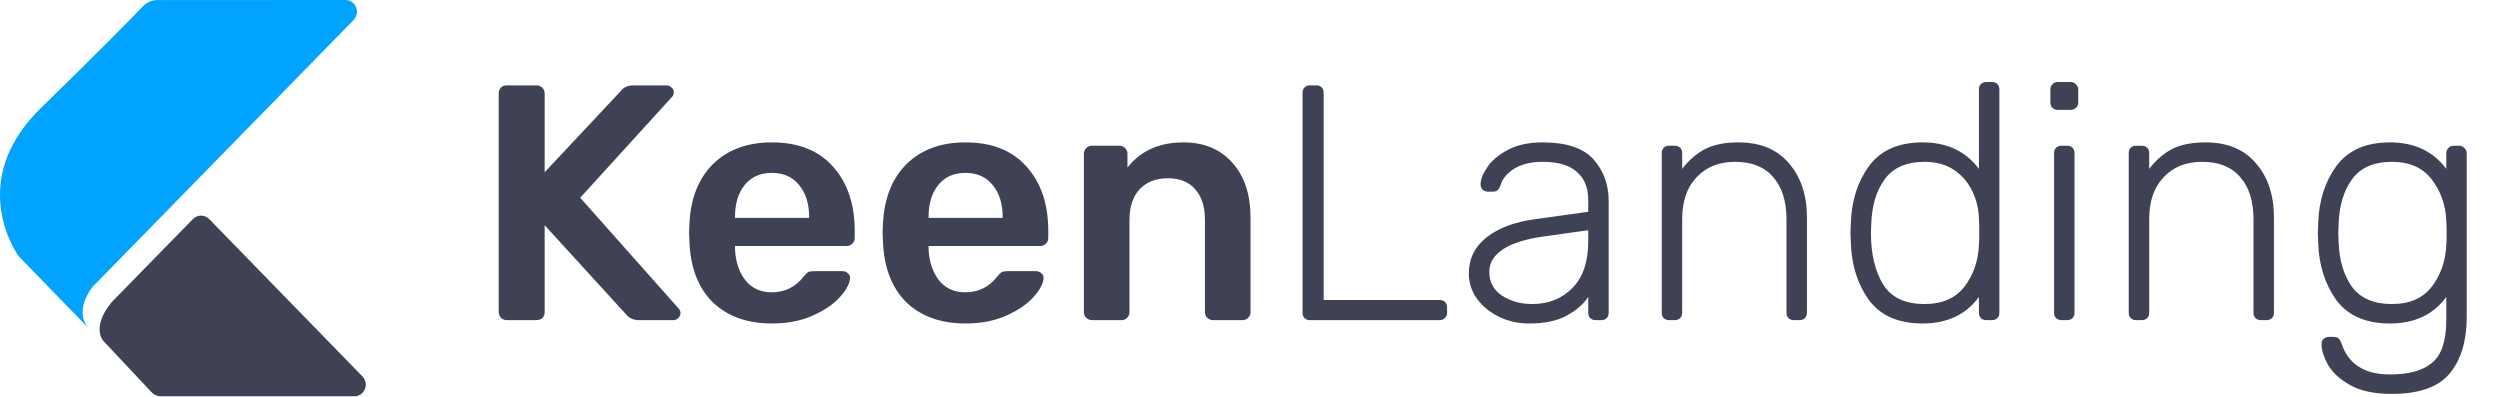
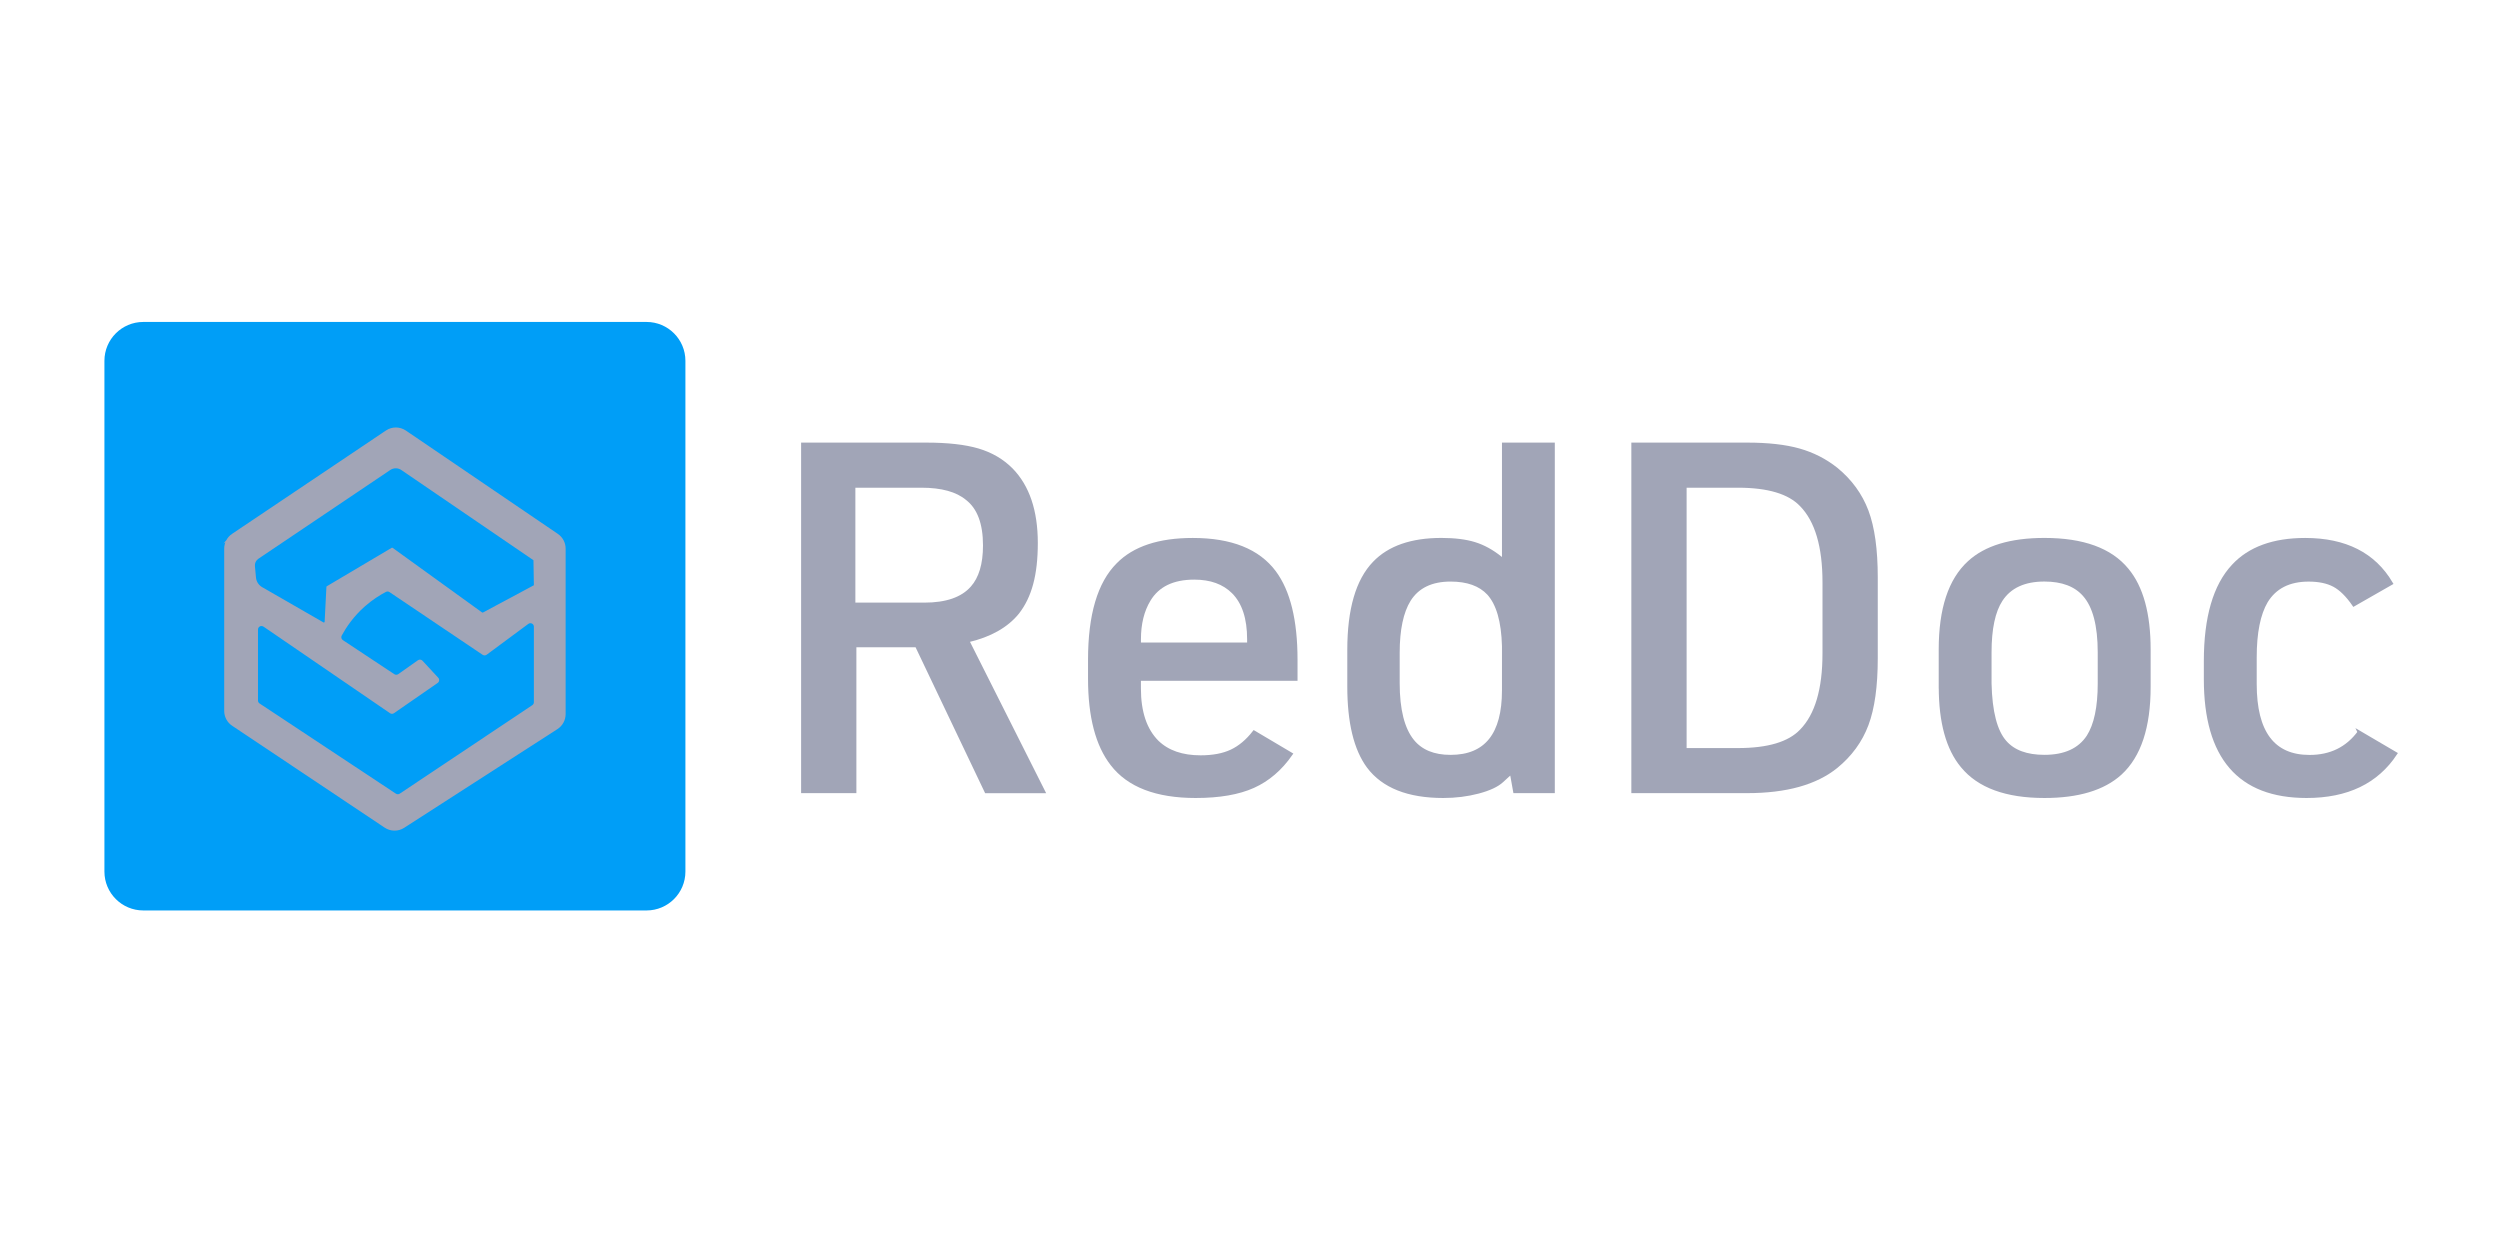
- <svg xmlns="http://www.w3.org/2000/svg" width="164" height="26" viewBox="0 0 164 26" fill="none">
-   <path d="M33.244 21C33.097 21 32.973 20.949 32.87 20.846C32.767 20.743 32.716 20.619 32.716 20.472V6.15C32.716 5.989 32.76 5.857 32.848 5.754C32.951 5.651 33.083 5.6 33.244 5.6H35.18C35.341 5.6 35.473 5.651 35.576 5.754C35.679 5.857 35.73 5.989 35.73 6.15V11.298L40.702 5.996C40.893 5.732 41.179 5.6 41.56 5.6H43.738C43.855 5.6 43.958 5.644 44.046 5.732C44.149 5.82 44.2 5.93 44.2 6.062C44.2 6.165 44.171 6.253 44.112 6.326L38.062 12.97L44.53 20.252C44.603 20.34 44.64 20.435 44.64 20.538C44.64 20.67 44.589 20.78 44.486 20.868C44.398 20.956 44.295 21 44.178 21H41.912C41.545 21 41.259 20.868 41.054 20.604L35.73 14.774V20.472C35.73 20.633 35.679 20.765 35.576 20.868C35.473 20.956 35.341 21 35.18 21H33.244ZM50.636 21.22C49.008 21.22 47.71 20.751 46.742 19.812C45.788 18.859 45.282 17.524 45.224 15.808L45.202 15.258L45.224 14.708C45.297 13.036 45.81 11.723 46.764 10.77C47.732 9.817 49.023 9.34 50.636 9.34C52.367 9.34 53.701 9.868 54.64 10.924C55.593 11.98 56.07 13.388 56.07 15.148V15.61C56.07 15.757 56.019 15.881 55.916 15.984C55.813 16.087 55.681 16.138 55.52 16.138H48.216V16.314C48.245 17.121 48.465 17.803 48.876 18.36C49.301 18.903 49.88 19.174 50.614 19.174C51.479 19.174 52.176 18.837 52.704 18.162C52.836 18.001 52.938 17.898 53.012 17.854C53.1 17.81 53.224 17.788 53.386 17.788H55.278C55.41 17.788 55.52 17.832 55.608 17.92C55.711 17.993 55.762 18.089 55.762 18.206C55.762 18.558 55.549 18.976 55.124 19.46C54.713 19.929 54.119 20.34 53.342 20.692C52.565 21.044 51.663 21.22 50.636 21.22ZM53.078 14.29V14.224C53.078 13.359 52.858 12.662 52.418 12.134C51.992 11.606 51.398 11.342 50.636 11.342C49.873 11.342 49.279 11.606 48.854 12.134C48.428 12.662 48.216 13.359 48.216 14.224V14.29H53.078ZM63.333 21.22C61.705 21.22 60.407 20.751 59.439 19.812C58.486 18.859 57.98 17.524 57.921 15.808L57.899 15.258L57.921 14.708C57.995 13.036 58.508 11.723 59.461 10.77C60.429 9.817 61.72 9.34 63.333 9.34C65.064 9.34 66.398 9.868 67.337 10.924C68.29 11.98 68.767 13.388 68.767 15.148V15.61C68.767 15.757 68.716 15.881 68.613 15.984C68.51 16.087 68.379 16.138 68.217 16.138H60.913V16.314C60.943 17.121 61.163 17.803 61.573 18.36C61.998 18.903 62.578 19.174 63.311 19.174C64.177 19.174 64.873 18.837 65.401 18.162C65.533 18.001 65.636 17.898 65.709 17.854C65.797 17.81 65.922 17.788 66.083 17.788H67.975C68.107 17.788 68.217 17.832 68.305 17.92C68.408 17.993 68.459 18.089 68.459 18.206C68.459 18.558 68.246 18.976 67.821 19.46C67.41 19.929 66.817 20.34 66.039 20.692C65.262 21.044 64.36 21.22 63.333 21.22ZM65.775 14.29V14.224C65.775 13.359 65.555 12.662 65.115 12.134C64.69 11.606 64.096 11.342 63.333 11.342C62.571 11.342 61.977 11.606 61.551 12.134C61.126 12.662 60.913 13.359 60.913 14.224V14.29H65.775ZM71.63 21C71.484 21 71.359 20.949 71.256 20.846C71.154 20.743 71.102 20.619 71.102 20.472V10.088C71.102 9.941 71.154 9.817 71.256 9.714C71.359 9.611 71.484 9.56 71.63 9.56H73.434C73.581 9.56 73.706 9.611 73.808 9.714C73.911 9.817 73.962 9.941 73.962 10.088V10.99C74.828 9.89 76.052 9.34 77.636 9.34C78.986 9.34 80.056 9.787 80.848 10.682C81.64 11.562 82.036 12.765 82.036 14.29V20.472C82.036 20.619 81.985 20.743 81.882 20.846C81.794 20.949 81.67 21 81.508 21H79.572C79.426 21 79.301 20.949 79.198 20.846C79.096 20.743 79.044 20.619 79.044 20.472V14.422C79.044 13.557 78.832 12.889 78.406 12.42C77.996 11.936 77.394 11.694 76.602 11.694C75.825 11.694 75.209 11.936 74.754 12.42C74.314 12.904 74.094 13.571 74.094 14.422V20.472C74.094 20.619 74.043 20.743 73.94 20.846C73.852 20.949 73.728 21 73.566 21H71.63ZM85.931 21C85.784 21 85.667 20.956 85.579 20.868C85.491 20.78 85.447 20.663 85.447 20.516V6.084C85.447 5.937 85.491 5.82 85.579 5.732C85.667 5.644 85.784 5.6 85.931 5.6H86.349C86.496 5.6 86.613 5.644 86.701 5.732C86.789 5.82 86.833 5.937 86.833 6.084V19.68H94.423C94.584 19.68 94.709 19.724 94.797 19.812C94.885 19.9 94.929 20.025 94.929 20.186V20.516C94.929 20.663 94.878 20.78 94.775 20.868C94.687 20.956 94.57 21 94.423 21H85.931ZM100.294 21.22C99.59 21.22 98.937 21.073 98.336 20.78C97.734 20.487 97.25 20.091 96.884 19.592C96.532 19.093 96.356 18.543 96.356 17.942C96.356 16.974 96.744 16.182 97.522 15.566C98.314 14.95 99.377 14.554 100.712 14.378L104.188 13.894V13.124C104.188 12.317 103.938 11.701 103.44 11.276C102.956 10.836 102.208 10.616 101.196 10.616C100.448 10.616 99.832 10.763 99.348 11.056C98.878 11.349 98.578 11.701 98.446 12.112C98.387 12.288 98.314 12.413 98.226 12.486C98.152 12.545 98.05 12.574 97.918 12.574H97.61C97.478 12.574 97.36 12.53 97.258 12.442C97.17 12.339 97.126 12.222 97.126 12.09C97.126 11.767 97.272 11.393 97.566 10.968C97.859 10.528 98.314 10.147 98.93 9.824C99.546 9.501 100.301 9.34 101.196 9.34C102.765 9.34 103.88 9.714 104.54 10.462C105.2 11.21 105.53 12.119 105.53 13.19V20.516C105.53 20.663 105.486 20.78 105.398 20.868C105.31 20.956 105.192 21 105.046 21H104.672C104.525 21 104.408 20.956 104.32 20.868C104.232 20.78 104.188 20.663 104.188 20.516V19.482C103.865 19.966 103.388 20.377 102.758 20.714C102.142 21.051 101.32 21.22 100.294 21.22ZM100.514 19.944C101.584 19.944 102.464 19.592 103.154 18.888C103.843 18.184 104.188 17.172 104.188 15.852V15.104L101.35 15.5C100.147 15.661 99.238 15.94 98.622 16.336C98.006 16.732 97.698 17.231 97.698 17.832C97.698 18.507 97.976 19.027 98.534 19.394C99.106 19.761 99.766 19.944 100.514 19.944ZM109.493 21C109.346 21 109.229 20.956 109.141 20.868C109.053 20.78 109.009 20.663 109.009 20.516V10.044C109.009 9.897 109.053 9.78 109.141 9.692C109.229 9.604 109.346 9.56 109.493 9.56H109.867C110.013 9.56 110.131 9.604 110.219 9.692C110.307 9.78 110.351 9.897 110.351 10.044V11.078C110.791 10.506 111.289 10.073 111.847 9.78C112.419 9.487 113.152 9.34 114.047 9.34C115.484 9.34 116.591 9.802 117.369 10.726C118.146 11.635 118.535 12.816 118.535 14.268V20.516C118.535 20.663 118.491 20.78 118.403 20.868C118.315 20.956 118.197 21 118.051 21H117.677C117.53 21 117.413 20.956 117.325 20.868C117.237 20.78 117.193 20.663 117.193 20.516V14.378C117.193 13.19 116.899 12.266 116.313 11.606C115.741 10.946 114.912 10.616 113.827 10.616C112.771 10.616 111.927 10.953 111.297 11.628C110.666 12.288 110.351 13.205 110.351 14.378V20.516C110.351 20.663 110.307 20.78 110.219 20.868C110.131 20.956 110.013 21 109.867 21H109.493ZM126.121 21.22C124.537 21.22 123.364 20.707 122.601 19.68C121.853 18.639 121.457 17.377 121.413 15.896L121.391 15.28L121.413 14.664C121.457 13.183 121.853 11.929 122.601 10.902C123.364 9.861 124.537 9.34 126.121 9.34C127.72 9.34 128.952 9.919 129.817 11.078V5.864C129.817 5.717 129.861 5.6 129.949 5.512C130.037 5.424 130.154 5.38 130.301 5.38H130.675C130.822 5.38 130.939 5.424 131.027 5.512C131.115 5.6 131.159 5.717 131.159 5.864V20.516C131.159 20.663 131.115 20.78 131.027 20.868C130.939 20.956 130.822 21 130.675 21H130.301C130.154 21 130.037 20.956 129.949 20.868C129.861 20.78 129.817 20.663 129.817 20.516V19.482C128.966 20.641 127.734 21.22 126.121 21.22ZM126.253 19.944C127.412 19.944 128.284 19.563 128.871 18.8C129.458 18.023 129.773 17.113 129.817 16.072C129.832 15.925 129.839 15.639 129.839 15.214C129.839 14.789 129.832 14.503 129.817 14.356C129.802 13.725 129.663 13.131 129.399 12.574C129.135 12.002 128.739 11.533 128.211 11.166C127.683 10.799 127.03 10.616 126.253 10.616C125.065 10.616 124.192 10.997 123.635 11.76C123.092 12.508 122.799 13.476 122.755 14.664L122.733 15.28C122.733 16.644 122.997 17.766 123.525 18.646C124.053 19.511 124.962 19.944 126.253 19.944ZM134.989 7.206C134.842 7.206 134.725 7.162 134.637 7.074C134.549 6.986 134.505 6.869 134.505 6.722V5.886C134.505 5.739 134.549 5.622 134.637 5.534C134.725 5.431 134.842 5.38 134.989 5.38H135.825C135.972 5.38 136.089 5.431 136.177 5.534C136.28 5.622 136.331 5.739 136.331 5.886V6.722C136.331 6.869 136.28 6.986 136.177 7.074C136.089 7.162 135.972 7.206 135.825 7.206H134.989ZM135.231 21C135.084 21 134.967 20.956 134.879 20.868C134.791 20.78 134.747 20.663 134.747 20.516V10.044C134.747 9.897 134.791 9.78 134.879 9.692C134.967 9.604 135.084 9.56 135.231 9.56H135.605C135.752 9.56 135.869 9.604 135.957 9.692C136.045 9.78 136.089 9.897 136.089 10.044V20.516C136.089 20.663 136.045 20.78 135.957 20.868C135.869 20.956 135.752 21 135.605 21H135.231ZM140.129 21C139.983 21 139.865 20.956 139.777 20.868C139.689 20.78 139.645 20.663 139.645 20.516V10.044C139.645 9.897 139.689 9.78 139.777 9.692C139.865 9.604 139.983 9.56 140.129 9.56H140.503C140.65 9.56 140.767 9.604 140.855 9.692C140.943 9.78 140.987 9.897 140.987 10.044V11.078C141.427 10.506 141.926 10.073 142.483 9.78C143.055 9.487 143.789 9.34 144.683 9.34C146.121 9.34 147.228 9.802 148.005 10.726C148.783 11.635 149.171 12.816 149.171 14.268V20.516C149.171 20.663 149.127 20.78 149.039 20.868C148.951 20.956 148.834 21 148.687 21H148.313C148.167 21 148.049 20.956 147.961 20.868C147.873 20.78 147.829 20.663 147.829 20.516V14.378C147.829 13.19 147.536 12.266 146.949 11.606C146.377 10.946 145.549 10.616 144.463 10.616C143.407 10.616 142.564 10.953 141.933 11.628C141.303 12.288 140.987 13.205 140.987 14.378V20.516C140.987 20.663 140.943 20.78 140.855 20.868C140.767 20.956 140.65 21 140.503 21H140.129ZM156.89 25.84C155.746 25.84 154.829 25.642 154.14 25.246C153.451 24.85 152.967 24.395 152.688 23.882C152.424 23.383 152.292 22.943 152.292 22.562C152.292 22.43 152.336 22.32 152.424 22.232C152.527 22.144 152.644 22.1 152.776 22.1H153.084C153.216 22.1 153.319 22.129 153.392 22.188C153.48 22.261 153.553 22.386 153.612 22.562C154.067 23.897 155.123 24.564 156.78 24.564C158.041 24.564 158.973 24.3 159.574 23.772C160.175 23.259 160.476 22.335 160.476 21V19.482C159.625 20.641 158.393 21.22 156.78 21.22C155.196 21.22 154.023 20.707 153.26 19.68C152.512 18.639 152.116 17.377 152.072 15.896L152.05 15.28L152.072 14.664C152.116 13.183 152.512 11.929 153.26 10.902C154.023 9.861 155.196 9.34 156.78 9.34C158.379 9.34 159.611 9.919 160.476 11.078V10.066C160.476 9.919 160.52 9.802 160.608 9.714C160.696 9.611 160.813 9.56 160.96 9.56H161.312C161.459 9.56 161.576 9.611 161.664 9.714C161.767 9.802 161.818 9.919 161.818 10.066V20.78C161.818 22.349 161.451 23.581 160.718 24.476C159.985 25.385 158.709 25.84 156.89 25.84ZM156.912 19.944C158.071 19.944 158.943 19.563 159.53 18.8C160.117 18.023 160.432 17.113 160.476 16.072C160.491 15.925 160.498 15.661 160.498 15.28C160.498 14.899 160.491 14.635 160.476 14.488C160.432 13.447 160.117 12.545 159.53 11.782C158.943 11.005 158.071 10.616 156.912 10.616C155.724 10.616 154.851 10.997 154.294 11.76C153.751 12.508 153.458 13.476 153.414 14.664L153.392 15.28L153.414 15.896C153.458 17.084 153.751 18.059 154.294 18.822C154.851 19.57 155.724 19.944 156.912 19.944Z" fill="#3F4254" />
-   <path d="M23.225 1.276C23.348 1.137 23.416 0.955 23.416 0.767C23.416 0.565 23.339 0.371 23.2 0.227C23.062 0.083 22.873 0.002 22.677 0H22.668L10.31 0.006H10.301C10.126 0.006 9.952 0.044 9.792 0.116C9.631 0.188 9.487 0.294 9.367 0.426C8.552 1.272 6.463 3.409 2.694 7.075C-2.346 11.978 1.232 16.818 1.232 16.818L5.841 21.557C4.76 20.369 6.087 18.802 6.087 18.802L23.177 1.331C23.19 1.319 23.202 1.306 23.214 1.293L23.226 1.28L23.225 1.276Z" fill="#00A3FF" />
-   <path d="M23.802 24.72L23.798 24.715L13.722 14.37C13.65 14.298 13.566 14.241 13.473 14.202C13.38 14.164 13.281 14.144 13.181 14.146C13.081 14.147 12.982 14.168 12.889 14.209C12.797 14.249 12.714 14.308 12.644 14.382V14.382L7.316 19.831C5.964 21.499 6.775 22.358 6.775 22.358L9.914 25.701C9.994 25.794 10.093 25.869 10.204 25.92C10.314 25.971 10.434 25.997 10.555 25.996H23.228C23.236 25.996 23.244 25.996 23.253 25.996C23.397 25.995 23.537 25.952 23.657 25.871C23.777 25.79 23.872 25.675 23.93 25.541C23.988 25.406 24.006 25.256 23.984 25.111C23.961 24.965 23.898 24.829 23.802 24.72V24.72Z" fill="#3F4254" />
+ <svg xmlns="http://www.w3.org/2000/svg" id="Capa_1" data-name="Capa 1" viewBox="0 0 771.62 380.38">
+   <defs>
+     <style>
+       .cls-1 {
+         fill: rgb(0, 158, 247);
+       }
+ 
+       .cls-1, .cls-2 {
+         stroke-width: 0px;
+       }
+ 
+       .cls-3 {
+         fill: rgb(161, 165, 183);
+         stroke: rgb(161, 165, 183);
+         stroke-miterlimit: 10;
+       }
+ 
+       .cls-2 {
+         fill: #1d1d1b;
+       }
+     </style>
+   </defs>
+   <rect class="cls-1" x="32.23" y="99.37" width="179.32" height="181.64" rx="12" ry="12" />
+   <g>
+     <path class="cls-3" d="m71.9,165.19l47.5-31.9c1.69-1.14,3.91-1.13,5.6.02l46.89,31.88c1.37.93,2.19,2.48,2.19,4.13v51.09c0,1.7-.86,3.28-2.29,4.2l-47.31,30.47c-1.67,1.08-3.83,1.06-5.48-.05l-47.08-31.45c-1.39-.93-2.22-2.49-2.22-4.16v-50.09c0-1.66.83-3.22,2.21-4.15Z" />
+     <path class="cls-1" d="m81.32,193.4l39.06,26.73c.37.25.85.25,1.21,0l13.49-9.34c.54-.37.62-1.13.18-1.61l-4.86-5.25c-.36-.39-.97-.46-1.4-.15l-6.08,4.29c-.36.25-.84.26-1.21.02l-15.89-10.52c-.46-.31-.62-.91-.35-1.4,1.37-2.53,3.61-5.9,7.19-9.05,2.3-2.02,4.57-3.45,6.48-4.44.35-.18.76-.15,1.08.07,9.58,6.45,19.17,12.9,28.75,19.36.38.25.87.24,1.24-.03l12.86-9.52c.71-.52,1.71-.02,1.71.86v23.33c0,.36-.18.69-.48.89l-40.92,27.32c-.36.24-.83.24-1.19,0l-42.08-27.84c-.3-.2-.48-.53-.48-.89v-21.94c0-.86.97-1.37,1.68-.88Z" />
+     <path class="cls-1" d="m100.2,191.89l.55-10.74c0-.09.05-.17.13-.21l20.01-11.86c.09-.05.2-.05.29.01l27.61,19.94c.1.07.22.07.32,0l15.67-8.4-.13-7.72-40.72-27.8c-1.03-.74-2.42-.76-3.47-.05l-40.71,27.4c-.74.5-1.15,1.36-1.07,2.25l.33,3.55c.11,1.24.83,2.35,1.91,2.97l18.9,10.87c.17.1.38-.02.39-.21Z" />
+     <path class="cls-3" d="m263.82,199.26v45.04h-16.06v-107.19h38.13c6.61,0,11.93.6,15.99,1.8,4.05,1.2,7.48,3.2,10.28,6.01,5.1,5.21,7.66,12.76,7.66,22.67s-1.9,16.57-5.7,21.47c-3.4,4.2-8.56,7.11-15.46,8.71l23.42,46.54h-17.71l-21.47-45.04h-19.06Zm-.3-12.76h21.77c6.8,0,11.71-1.7,14.71-5.1,2.6-2.9,3.9-7.26,3.9-13.06,0-6.8-1.8-11.61-5.41-14.41-3.1-2.6-7.81-3.9-14.11-3.9h-20.87v36.48Z" />
+     <path class="cls-3" d="m351.64,209.62v2.85c0,7.31,1.85,12.81,5.55,16.51,3.2,3.1,7.66,4.65,13.36,4.65,3.8,0,6.98-.6,9.53-1.8s4.88-3.15,6.98-5.85l11.41,6.76c-3.2,4.6-7.08,7.93-11.63,9.98-4.56,2.05-10.49,3.08-17.79,3.08-12.11,0-20.72-3.3-25.82-9.91-4.6-5.9-6.91-14.71-6.91-26.42v-5.85c0-13.81,2.9-23.62,8.71-29.42,5-5.1,12.71-7.66,23.12-7.66,11.81,0,20.21,3.35,25.22,10.06,4.4,5.91,6.61,14.91,6.61,27.02v6.01h-48.34Zm0-10.81h33.78v-1.5c0-6.5-1.6-11.36-4.8-14.56-2.9-2.9-6.91-4.35-12.01-4.35-6.61,0-11.26,2.25-13.96,6.76-2,3.3-3,7.36-3,12.16v1.5Z" />
+     <path class="cls-3" d="m467.53,244.3l-1.05-5.85c-.4.3-1.35,1.15-2.85,2.55-1.5,1.4-3.96,2.55-7.36,3.45-3.4.9-7.01,1.35-10.81,1.35-10.81,0-18.52-3.05-23.12-9.16-4-5.4-6-13.66-6-24.77v-11.26c0-12.51,2.6-21.47,7.81-26.87,4.6-4.8,11.51-7.21,20.72-7.21,4.1,0,7.53.43,10.28,1.28,2.75.85,5.43,2.33,8.03,4.43.1,0,.3.15.6.45l.3.15v-35.73h15.31v107.19h-11.86Zm-3.45-44.89c-.2-7.6-1.75-13.01-4.65-16.21-2.6-2.8-6.51-4.2-11.71-4.2-5.91,0-10.16,2.05-12.76,6.16-2.3,3.7-3.45,9.16-3.45,16.36v9.31c0,8.21,1.5,14.16,4.5,17.86,2.6,3.2,6.5,4.8,11.71,4.8,10.91,0,16.36-6.8,16.36-20.42v-13.66Z" />
+     <path class="cls-3" d="m504.01,244.3v-107.19h35.28c6.4,0,11.73.6,15.99,1.8,4.25,1.2,8.08,3.15,11.48,5.85,4.4,3.6,7.55,7.93,9.46,12.99,1.9,5.06,2.85,11.89,2.85,20.49v24.92c0,8.61-.95,15.44-2.85,20.49-1.9,5.06-5.05,9.38-9.46,12.99-6.31,5.1-15.46,7.66-27.47,7.66h-35.28Zm16.06-12.91h16.36c9.31,0,15.81-1.95,19.52-5.85,4.7-4.8,7.06-12.76,7.06-23.87v-21.92c0-11.11-2.35-19.06-7.06-23.87-3.7-3.9-10.21-5.85-19.52-5.85h-16.36v81.37Z" />
+     <path class="cls-3" d="m598.88,212.02v-11.56c0-12.51,2.95-21.47,8.86-26.87,5.1-4.7,12.86-7.06,23.27-7.06,11.91,0,20.42,3.1,25.52,9.31,4.5,5.4,6.76,13.61,6.76,24.62v11.56c0,12.41-2.95,21.32-8.86,26.72-5.2,4.71-13.01,7.06-23.42,7.06-11.81,0-20.27-3.1-25.37-9.31-4.5-5.4-6.75-13.56-6.75-24.47Zm15.31-1.05c.2,8.71,1.75,14.71,4.65,18.01,2.6,3,6.66,4.5,12.16,4.5,6.31,0,10.81-2.05,13.51-6.16,2.3-3.6,3.45-9.06,3.45-16.36v-9.61c0-8.31-1.55-14.21-4.65-17.71-2.7-3.1-6.81-4.65-12.31-4.65-6.21,0-10.66,2.05-13.36,6.16-2.3,3.5-3.45,8.91-3.45,16.21v9.61Z" />
+     <path class="cls-3" d="m728.14,225.98l11.26,6.61c-5.81,8.81-14.96,13.21-27.47,13.21-20.82,0-31.22-12.06-31.22-36.18v-5.55c0-13.51,2.85-23.32,8.56-29.42,5-5.4,12.41-8.11,22.22-8.11,12.41,0,21.27,4.5,26.57,13.51l-11.56,6.61c-2-2.9-4.03-4.9-6.08-6-2.05-1.1-4.68-1.65-7.88-1.65-6,0-10.36,2.2-13.06,6.61-2.3,3.9-3.45,9.66-3.45,17.26v8.26c0,14.91,5.6,22.37,16.81,22.37,6.51,0,11.61-2.5,15.31-7.51Z" />
+   </g>
</svg>
